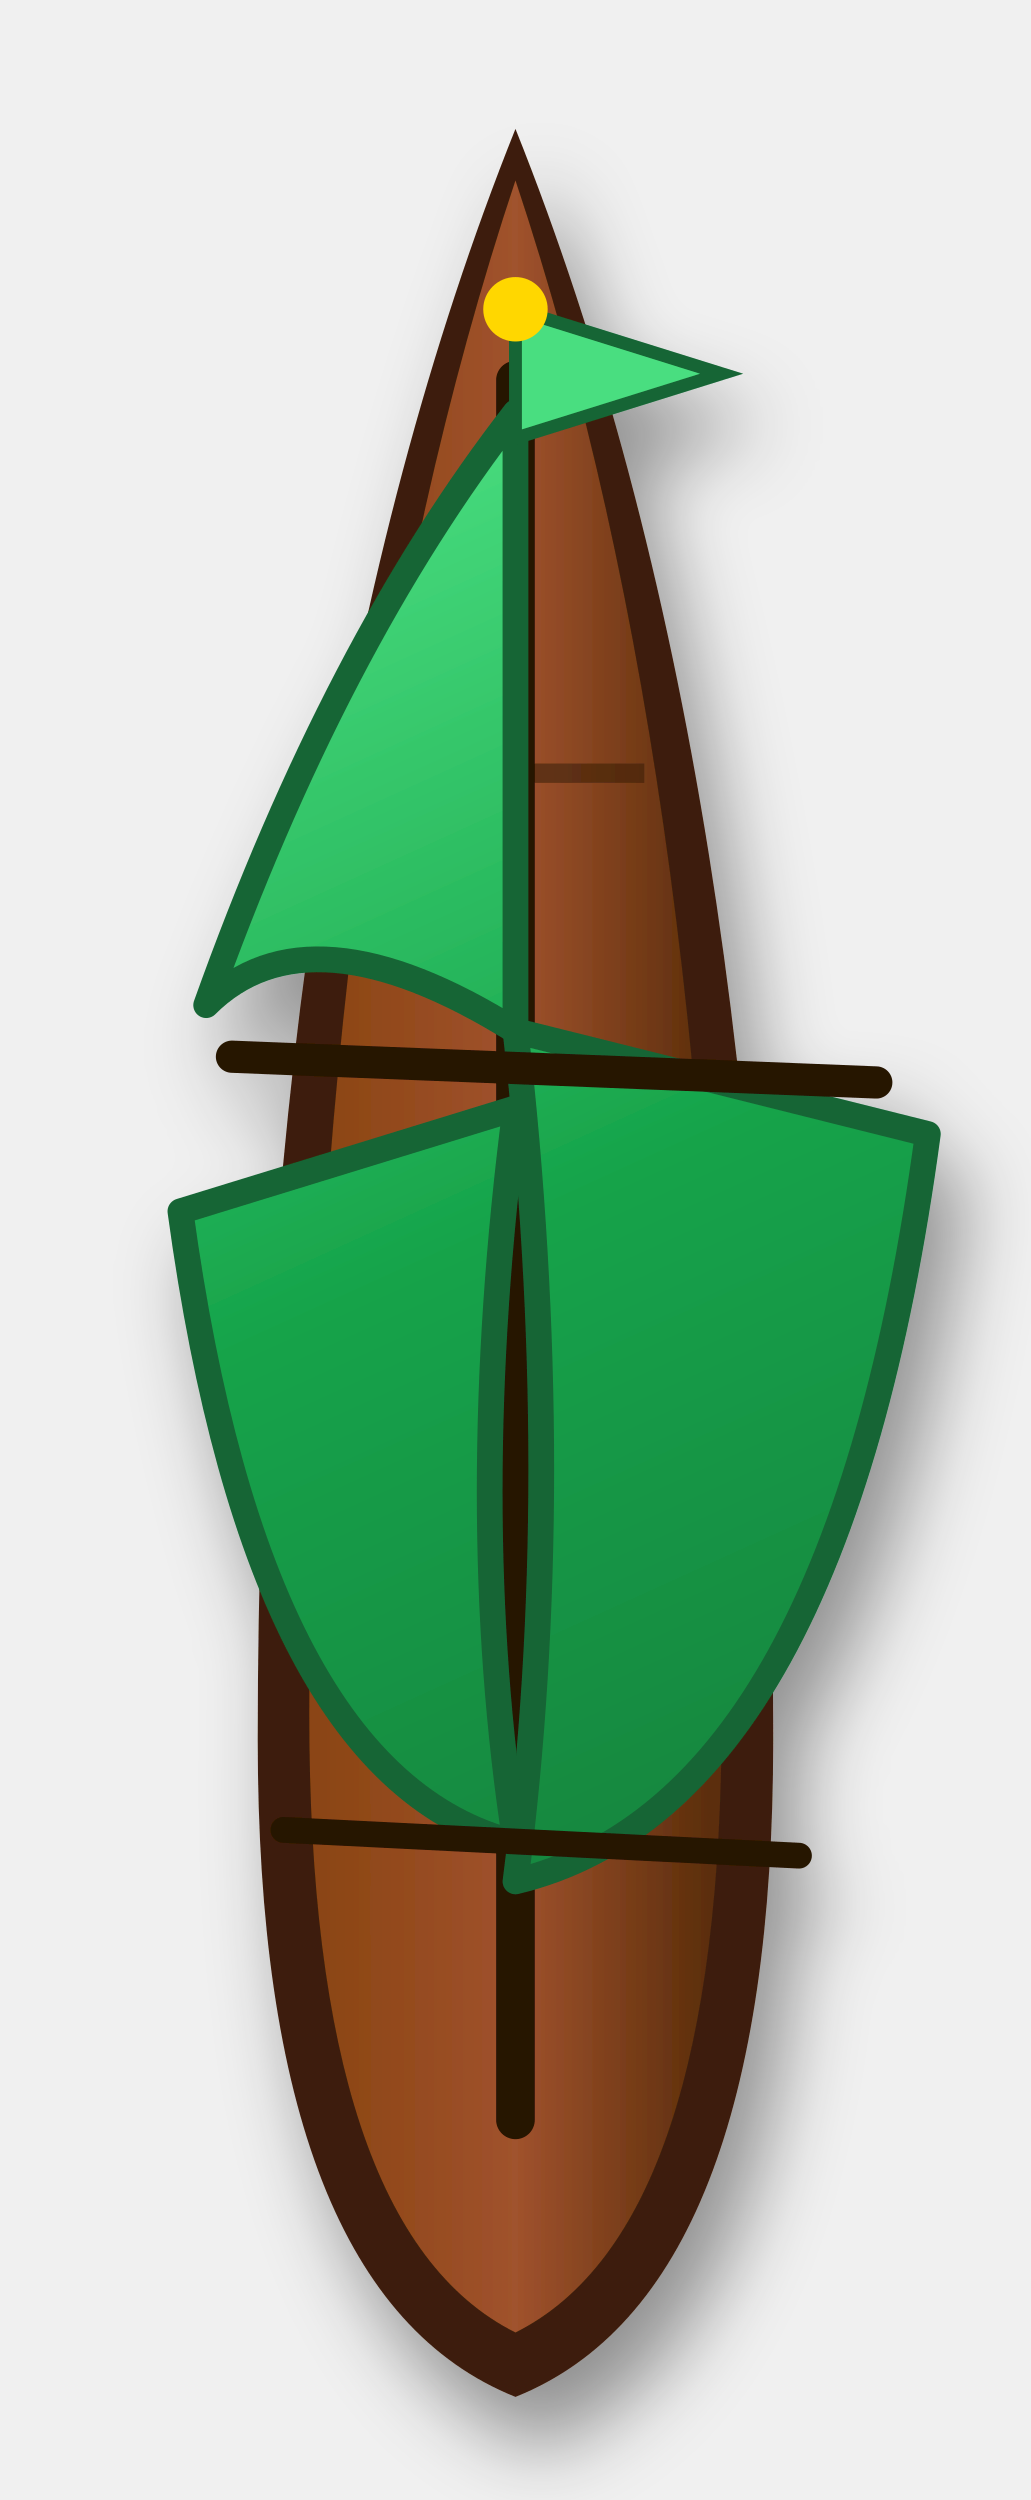
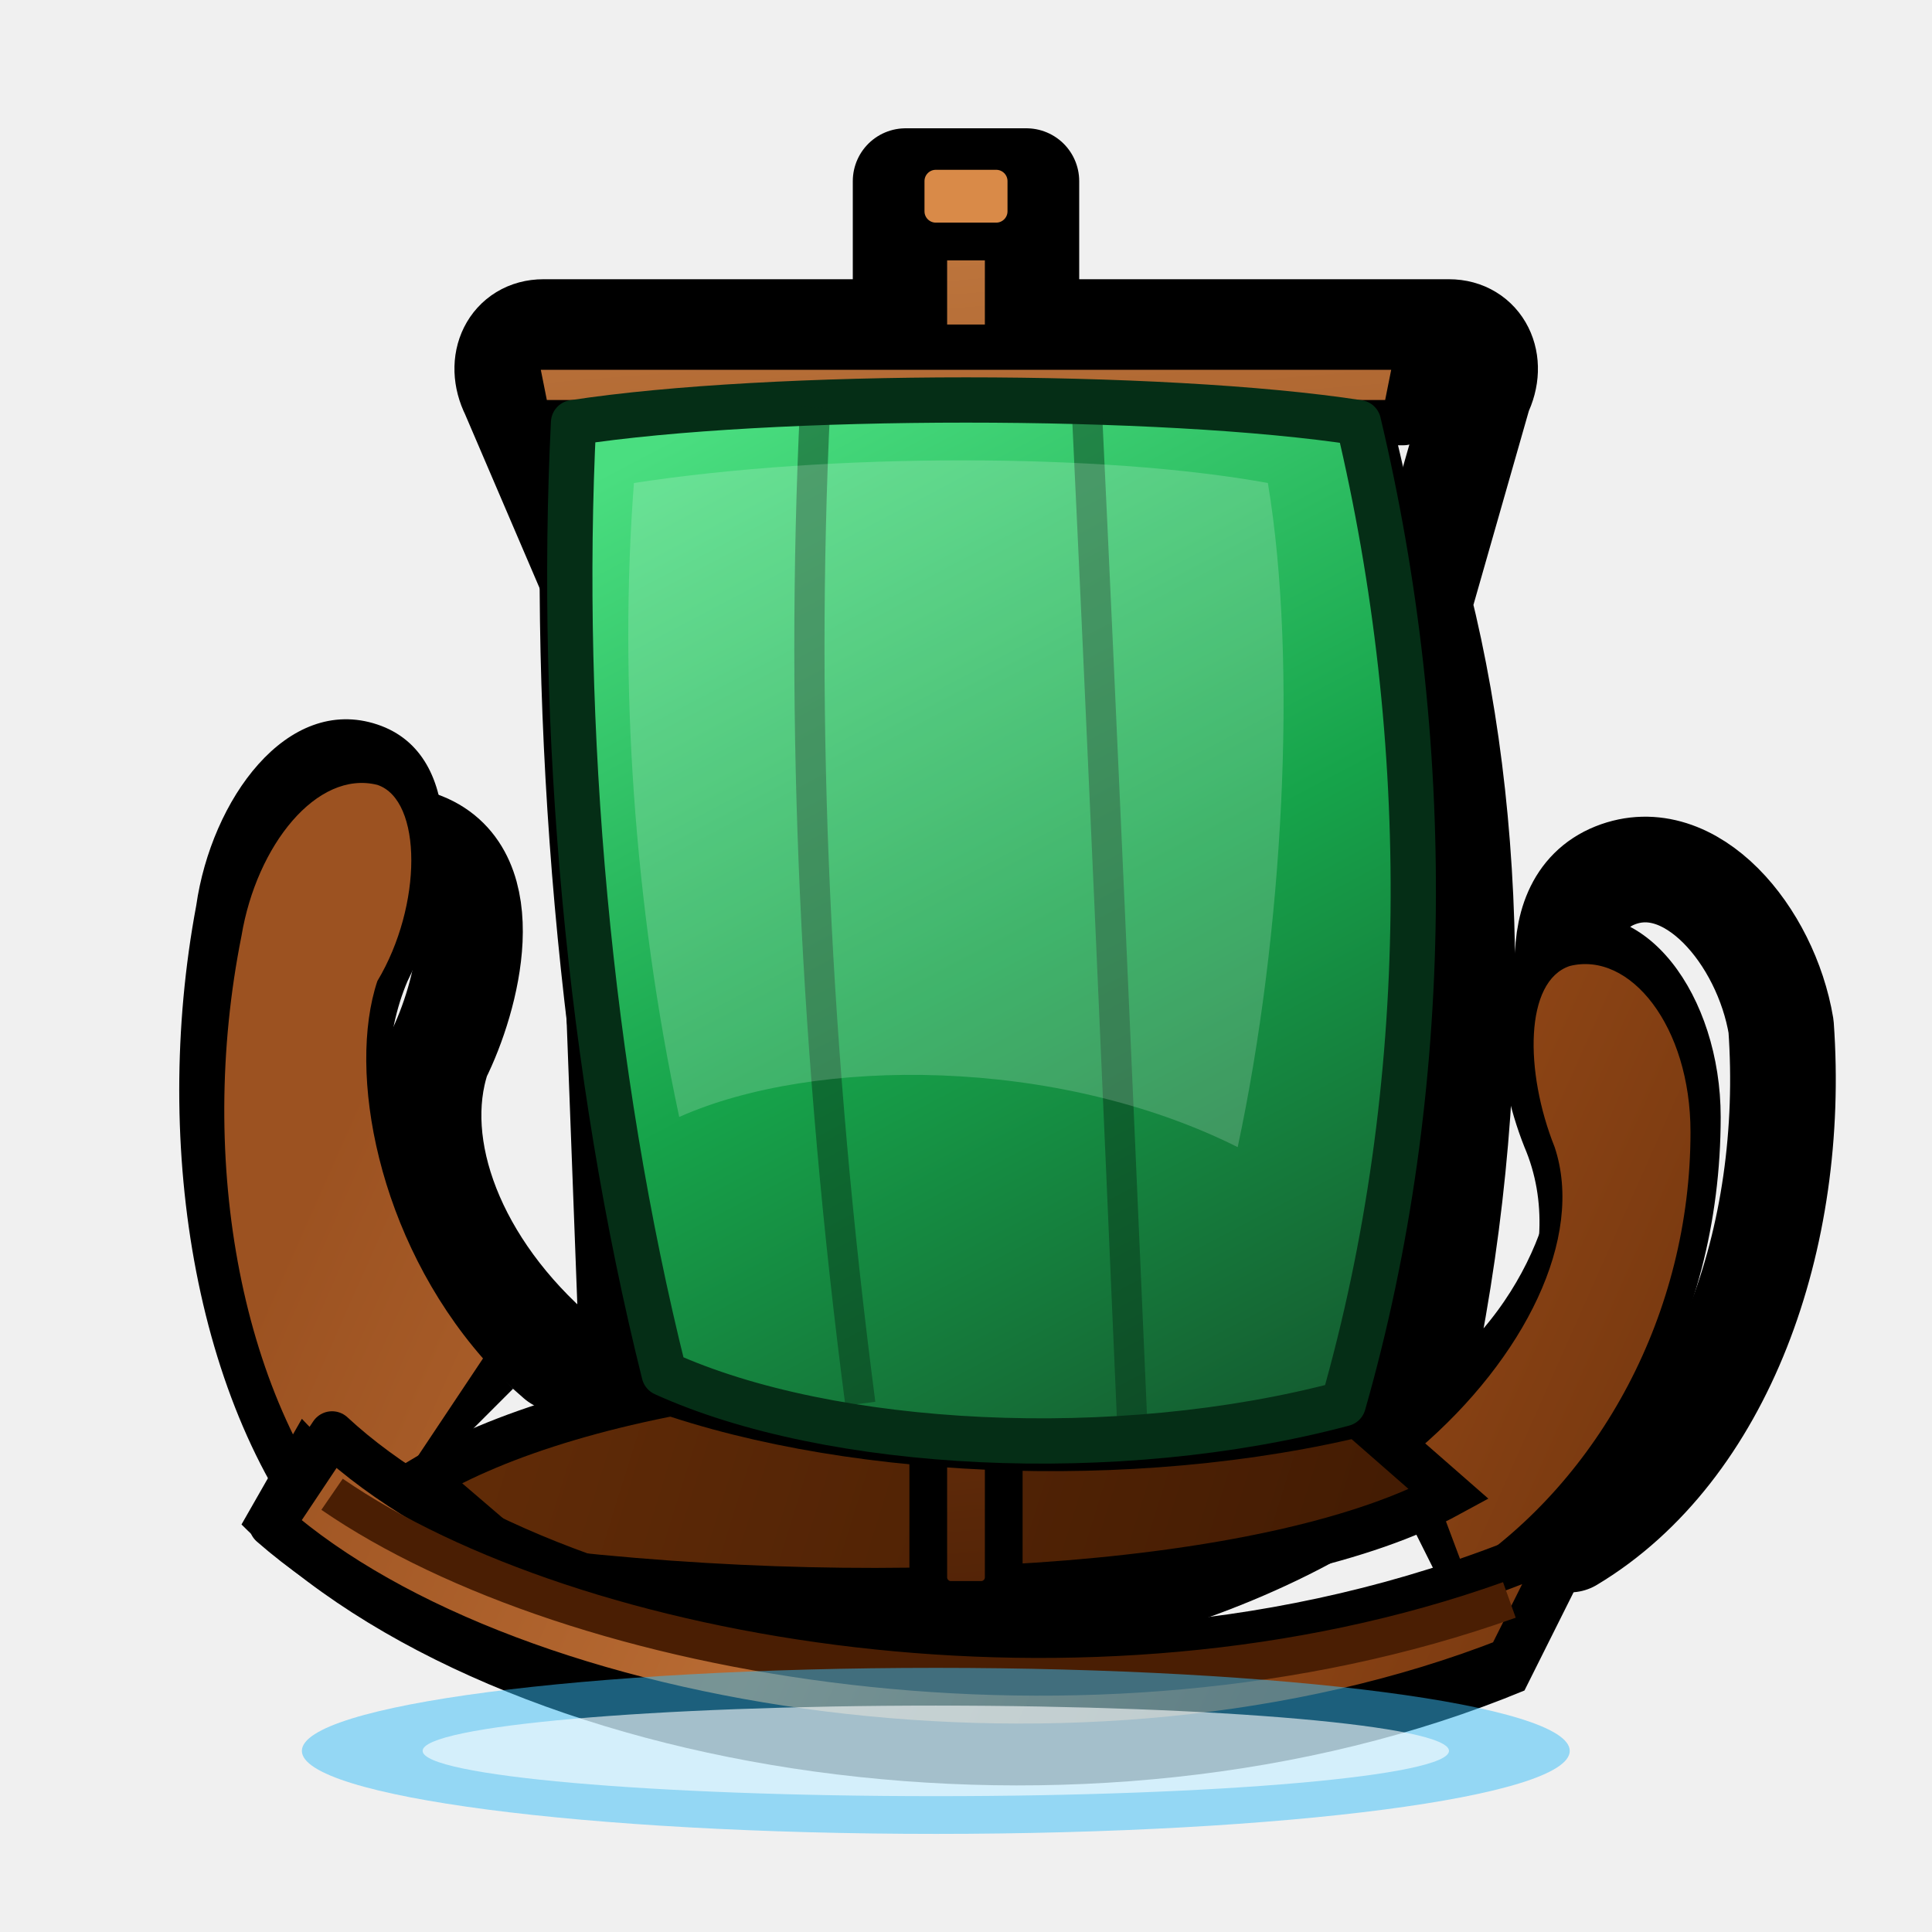
- <svg xmlns="http://www.w3.org/2000/svg" width="80" height="194" viewBox="0 0 80 194" fill="none">
+ <svg xmlns="http://www.w3.org/2000/svg" width="128" height="128" viewBox="0 0 128 128">
  <defs>
-     <linearGradient id="sailGrad_green" x1="15" y1="40" x2="65" y2="150" gradientUnits="userSpaceOnUse">
+     <linearGradient id="sail_front_green" x1="50" y1="26" x2="88" y2="98" gradientUnits="userSpaceOnUse">
      <stop offset="0%" stop-color="#4ADE80" />
      <stop offset="50%" stop-color="#16A34A" />
-       <stop offset="100%" stop-color="#15803D" />
+       <stop offset="100%" stop-color="#14532D" />
    </linearGradient>
-     <linearGradient id="hullGrad_green" x1="25" y1="97" x2="55" y2="97" gradientUnits="userSpaceOnUse">
-       <stop offset="0%" stop-color="#8B4513" />
-       <stop offset="50%" stop-color="#A0522D" />
-       <stop offset="100%" stop-color="#5C2E0B" />
+     <linearGradient id="sail_shadow_green" x1="40" y1="60" x2="60" y2="96" gradientUnits="userSpaceOnUse">
+       <stop offset="0%" stop-color="#16A34A" />
+       <stop offset="100%" stop-color="#052E16" />
    </linearGradient>
-     <filter id="dropShadow_green" x="-20%" y="-10%" width="140%" height="130%">
-       <feDropShadow dx="2" dy="4" stdDeviation="3" flood-opacity="0.4" />
-     </filter>
+     <linearGradient id="hull_main" x1="20" y1="80" x2="110" y2="120" gradientUnits="userSpaceOnUse">
+       <stop offset="0%" stop-color="#9C5221" />
+       <stop offset="40%" stop-color="#B86B33" />
+       <stop offset="70%" stop-color="#8C4415" />
+       <stop offset="100%" stop-color="#6E330D" />
+     </linearGradient>
+     <linearGradient id="hull_rim" x1="25" y1="80" x2="105" y2="105" gradientUnits="userSpaceOnUse">
+       <stop offset="0%" stop-color="#662E08" />
+       <stop offset="100%" stop-color="#3D1802" />
+     </linearGradient>
+     <linearGradient id="wood_mast" x1="60" y1="12" x2="68" y2="110" gradientUnits="userSpaceOnUse">
+       <stop offset="0%" stop-color="#C27A41" />
+       <stop offset="50%" stop-color="#8C4415" />
+       <stop offset="100%" stop-color="#4D2005" />
+     </linearGradient>
  </defs>
-   <g filter="url(#dropShadow_green)">
-     <path d="M40 10 Q60 60 60 135 Q60 178 40 186 Q20 178 20 135 Q20 60 40 10 Z" fill="#3D1F07" />
-     <path d="M40 14 Q56 62 56 133 Q56 173 40 181 Q24 173 24 133 Q24 62 40 14 Z" fill="url(#hullGrad_green)" />
-     <line x1="30" y1="60" x2="50" y2="60" stroke="#3D1F07" stroke-width="1.5" opacity="0.6" />
-     <line x1="28" y1="95" x2="52" y2="95" stroke="#3D1F07" stroke-width="1.5" opacity="0.6" />
-     <line x1="30" y1="130" x2="50" y2="130" stroke="#3D1F07" stroke-width="1.5" opacity="0.6" />
-     <rect x="38.5" y="28" width="3" height="138" rx="1.5" fill="#271202" />
-     <path d="M40 32 L40 80 Q24 70 16 78 Q26 50 40 32 Z" fill="url(#sailGrad_green)" stroke="#166534" stroke-width="2" stroke-linejoin="round" />
-     <path d="M40 80 L72 88 Q65 140 40 146 Q44 115 40 80 Z" fill="url(#sailGrad_green)" stroke="#166534" stroke-width="2" stroke-linejoin="round" />
-     <path d="M40 86 L14 94 Q20 138 40 143 Q36 117 40 86 Z" fill="url(#sailGrad_green)" stroke="#166534" stroke-width="2" stroke-linejoin="round" />
-     <line x1="18" y1="82" x2="68" y2="84" stroke="#271202" stroke-width="2.5" stroke-linecap="round" />
-     <line x1="22" y1="142" x2="62" y2="144" stroke="#271202" stroke-width="2" stroke-linecap="round" />
-     <path d="M40 24 L56 29 L40 34 Z" fill="#4ADE80" stroke="#166534" stroke-width="1" />
-     <circle cx="40" cy="24" r="2.5" fill="#FFD700" />
-   </g>
+   <path d="M60 12 H68 V22 H96 C98 22 99 24 98 26 L94 40 C98 56 98 76 93 96 L104 102 C114 96 119 82 118 68 C117 62 112 56 107 58 C102 60 104 68 106 72 C108 78 105 88 97 94 L92 97 C80 106 60 110 40 108 L28 100 C20 94 16 80 18 66 C19 60 23 54 28 56 C33 58 31 66 29 70 C27 76 30 84 37 90 L42 93 L40 40 L34 26 C33 24 34 22 36 22 H60 Z" fill="none" stroke="#000" stroke-width="7" stroke-linejoin="round" stroke-linecap="round" />
+   <path d="M22 104 C13 94 10 76 13 60 C14 53 19 46 25 48 C31 50 30 59 27 65 C24 72 26 84 34 92 Z" fill="#000" />
+   <path d="M24 102 C16 93 13 77 16 62 C17 56 21 51 25 52 C28 53 28 60 25 65 C23 71 25 82 32 90 Z" fill="url(#hull_main)" />
+   <path d="M96 106 C107 100 114 88 114 74 C114 66 109 59 103 61 C98 63 99 71 101 76 C104 83 100 92 92 98 Z" fill="#000" />
+   <path d="M97 104 C106 98 112 87 112 75 C112 68 108 63 104 64 C101 65 101 71 103 76 C105 82 101 90 94 96 Z" fill="url(#hull_main)" />
+   <path d="M28 98 C38 92 60 88 88 92 L96 99 C85 105 60 107 35 104 Z" fill="url(#hull_rim)" stroke="#000" stroke-width="3" />
+   <rect x="61.5" y="14" width="5" height="92" rx="1.5" fill="url(#wood_mast)" stroke="#000" stroke-width="2.5" />
+   <path d="M34 23 L94 23 L93 28 L35 28 Z" fill="url(#wood_mast)" stroke="#000" stroke-width="3" stroke-linejoin="round" />
+   <rect x="60" y="10" width="8" height="6" rx="2" fill="#D98A48" stroke="#000" stroke-width="2.5" />
+   <path d="M36 27 C50 25 78 25 92 27 C98 50 97 74 91 95 C75 99 55 98 42 93 C37 72 35 48 36 27 Z" fill="#000" />
+   <path d="M38 28 C51 26 77 26 90 28 C95 49 95 72 89 93 C74 97 55 96 44 91 C39 71 37 48 38 28 Z" fill="url(#sail_front_green)" stroke="#052E16" stroke-width="3" stroke-linejoin="round" />
+   <path d="M54 27 C53 48 54 70 57 93" fill="none" stroke="#052E16" stroke-width="2" opacity="0.45" />
+   <path d="M72 27 C73 48 74 71 75 94" fill="none" stroke="#052E16" stroke-width="2" opacity="0.45" />
+   <path d="M42 32 C55 30 73 30 84 32 C86 44 85 62 82 76 C70 70 54 70 45 74 C42 60 41 45 42 32 Z" fill="#FFF" opacity="0.18" />
+   <path d="M20 94 C35 110 75 118 106 102 L101 112 C72 124 33 118 16 101 Z" fill="#000" />
+   <path d="M22 95 C36 108 73 116 104 102 L100 110 C72 121 34 115 18 101 Z" fill="url(#hull_main)" stroke="#000" stroke-width="3" stroke-linejoin="round" />
+   <path d="M22 99 C38 110 72 116 100 106" fill="none" stroke="#4A1E03" stroke-width="2.5" />
+   <ellipse cx="62" cy="116" rx="42" ry="5.5" fill="#38BDF8" opacity="0.5" />
+   <ellipse cx="62" cy="116" rx="34" ry="3" fill="#FFF" opacity="0.6" />
</svg>
